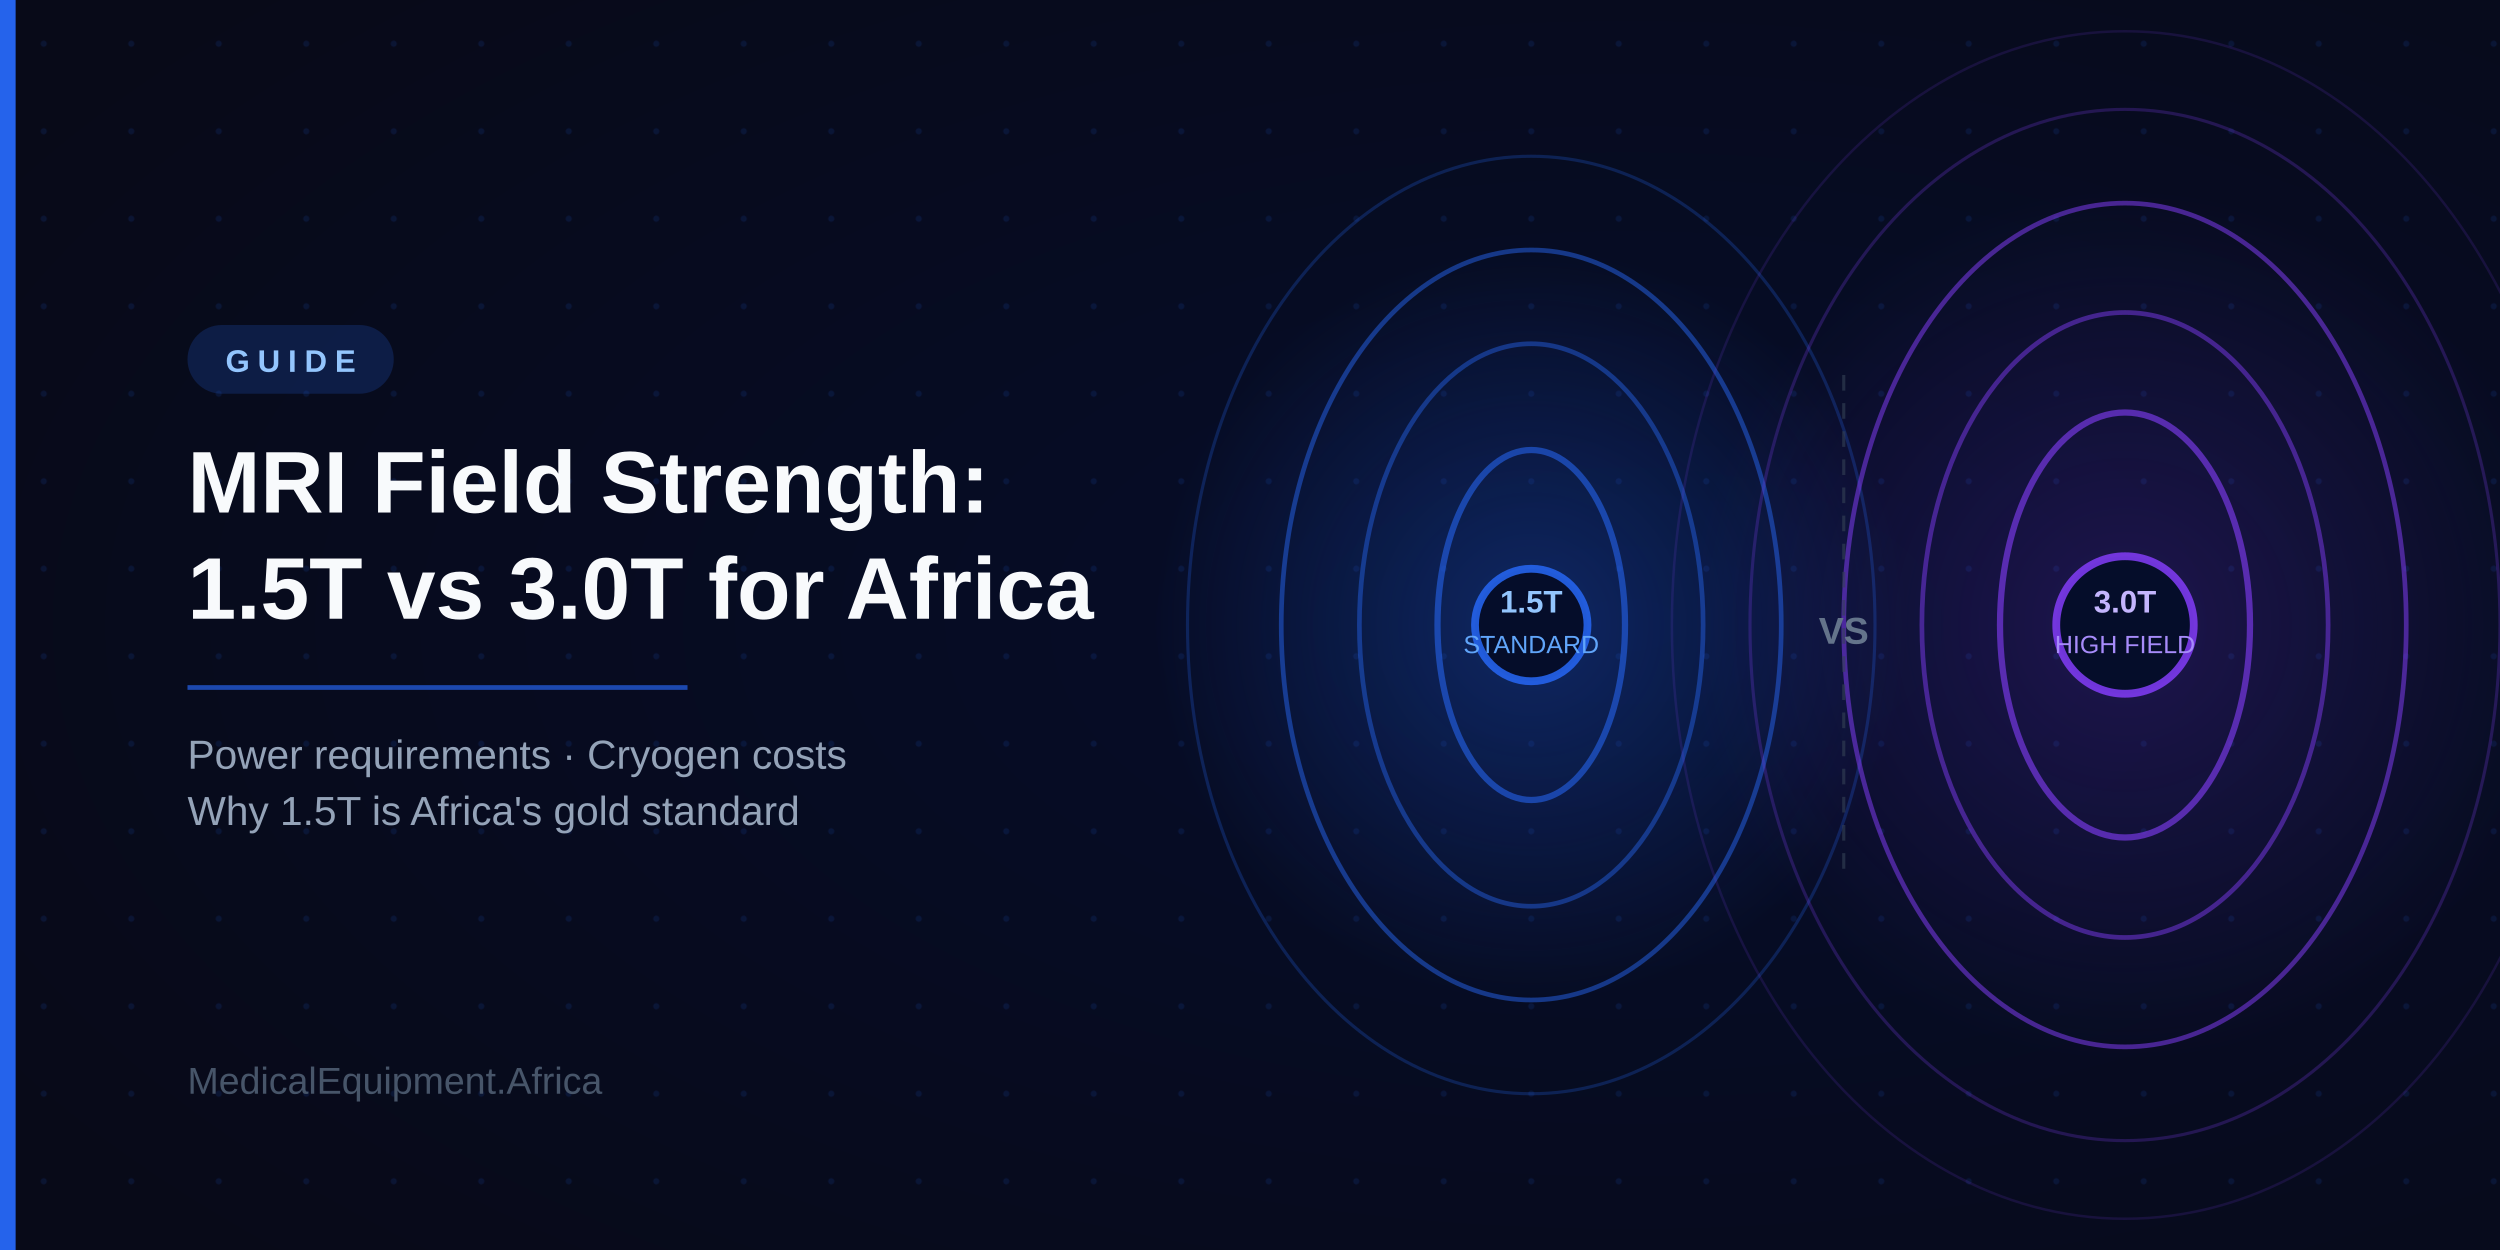
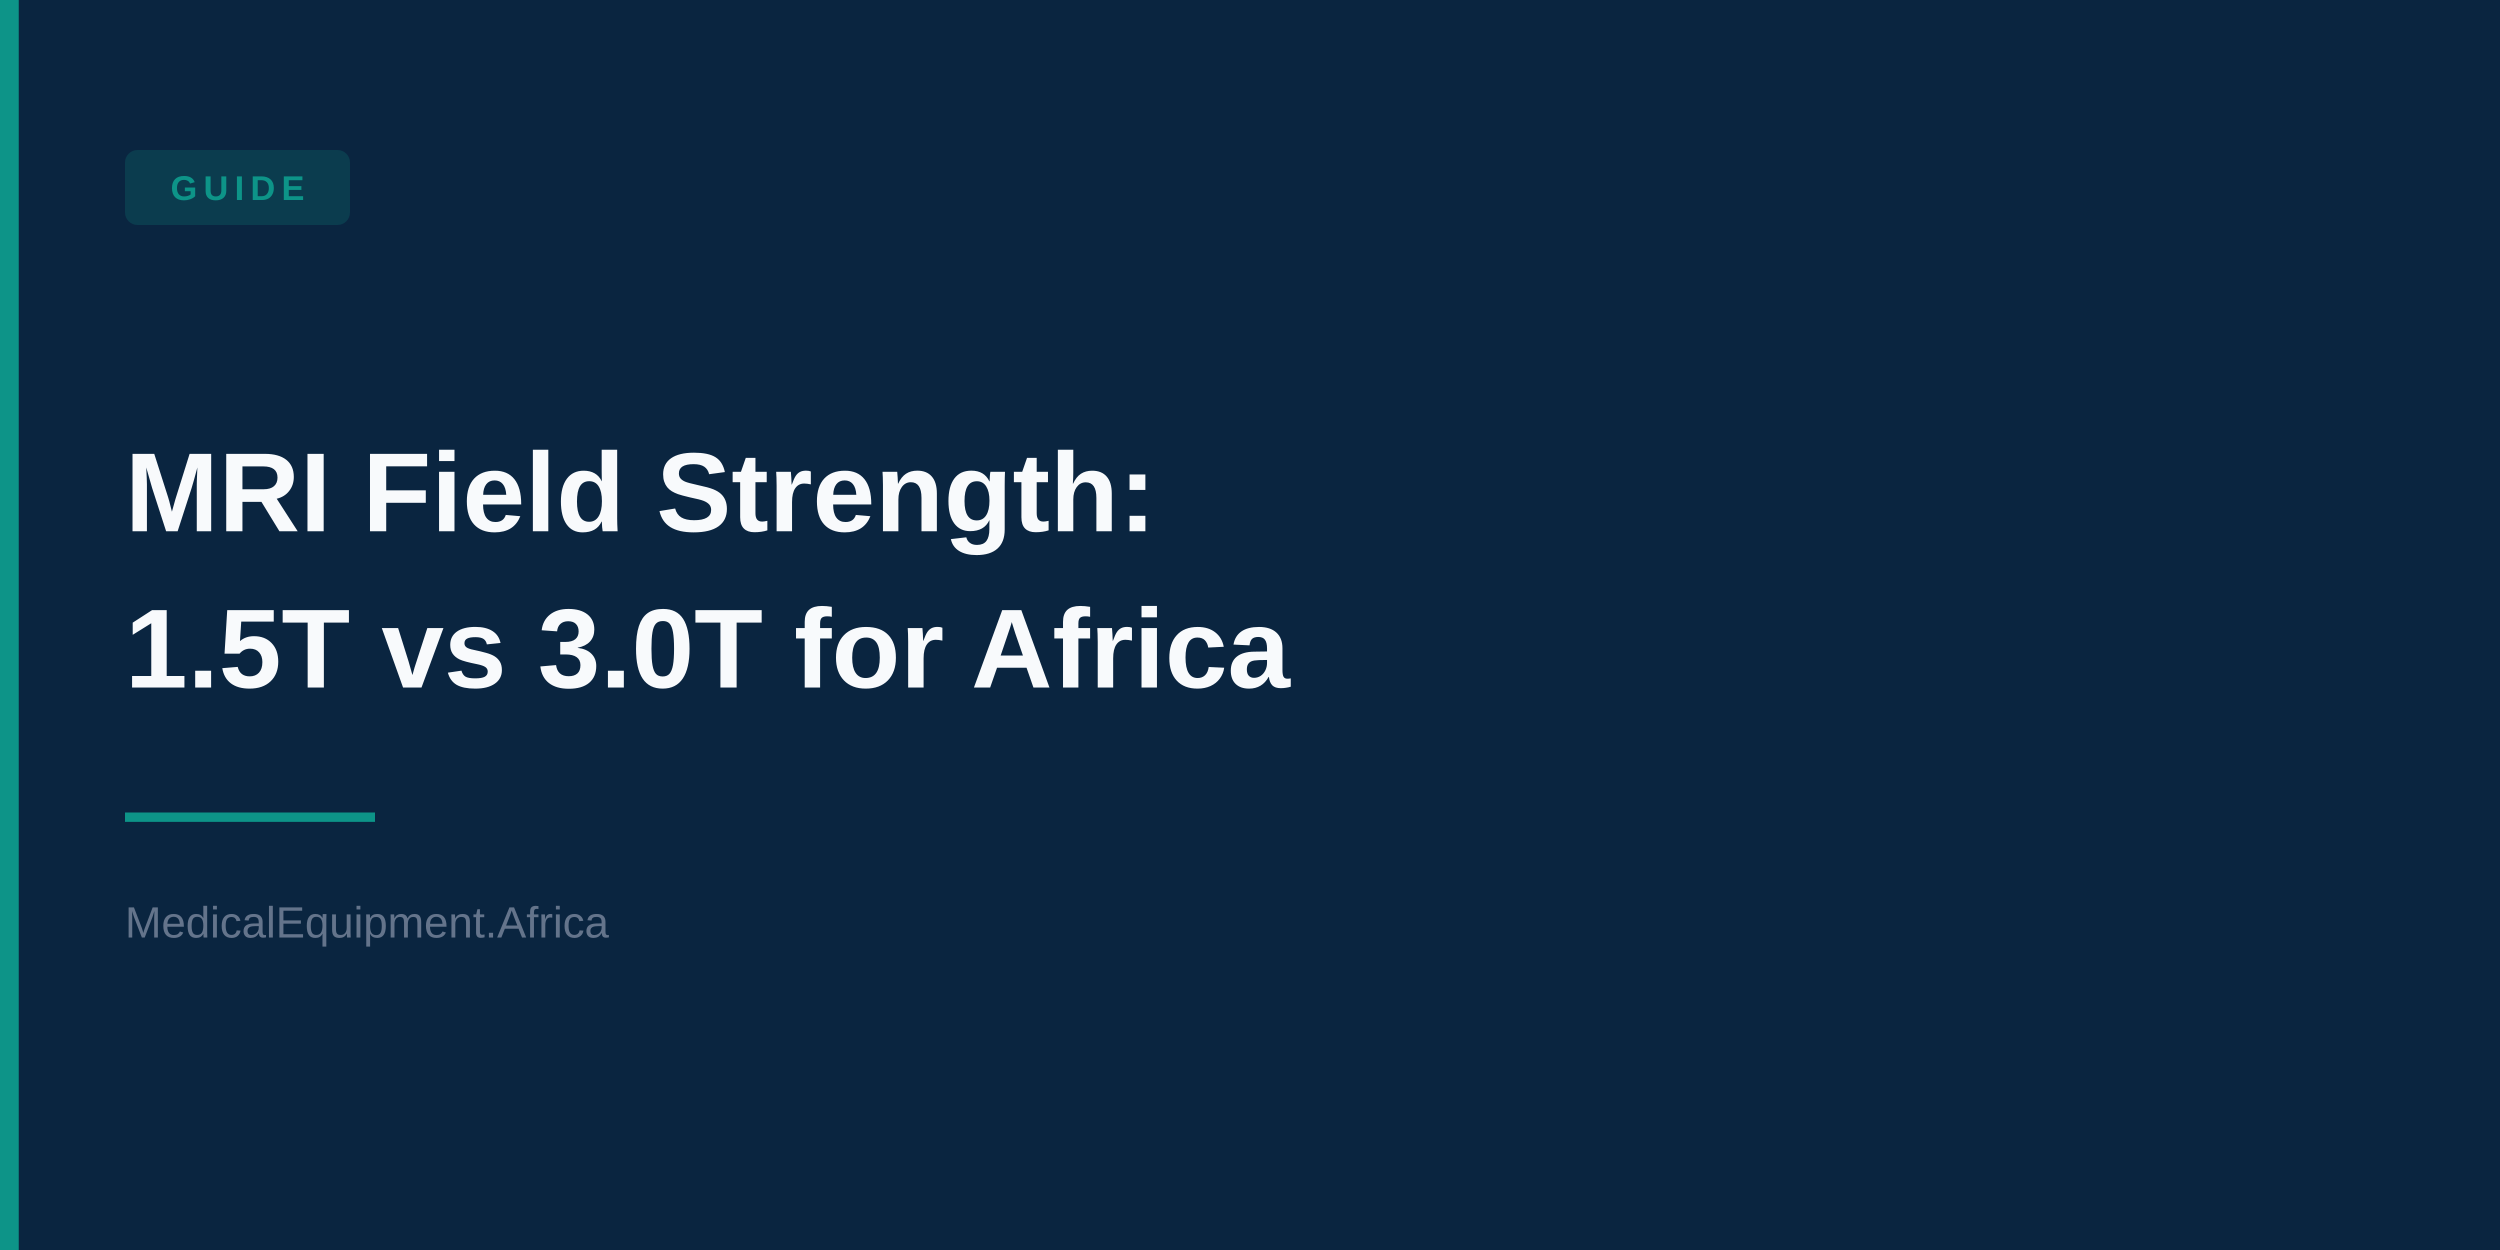
<svg xmlns="http://www.w3.org/2000/svg" viewBox="0 0 800 400">
-   <defs>
-     <radialGradient id="bg" cx="65%" cy="50%" r="75%">
-       <stop offset="0%" stop-color="#050D2A" />
-       <stop offset="100%" stop-color="#080A18" />
-     </radialGradient>
-     <radialGradient id="glow1" cx="50%" cy="50%" r="50%">
-       <stop offset="0%" stop-color="#2563EB" stop-opacity="0.3" />
-       <stop offset="100%" stop-color="#2563EB" stop-opacity="0" />
-     </radialGradient>
-     <radialGradient id="glow2" cx="50%" cy="50%" r="50%">
-       <stop offset="0%" stop-color="#7C3AED" stop-opacity="0.2" />
-       <stop offset="100%" stop-color="#7C3AED" stop-opacity="0" />
-     </radialGradient>
-   </defs>
-   <rect width="800" height="400" fill="url(#bg)" />
-   <pattern id="dots" x="0" y="0" width="28" height="28" patternUnits="userSpaceOnUse">
-     <circle cx="14" cy="14" r="1" fill="#2563EB" opacity="0.12" />
-   </pattern>
-   <rect width="800" height="400" fill="url(#dots)" />
-   <ellipse cx="490" cy="200" rx="120" ry="120" fill="url(#glow1)" />
-   <ellipse cx="680" cy="200" rx="140" ry="140" fill="url(#glow2)" />
-   <ellipse cx="490" cy="200" rx="80" ry="120" stroke="#2563EB" stroke-width="1.5" fill="none" opacity="0.5" />
-   <ellipse cx="490" cy="200" rx="55" ry="90" stroke="#2563EB" stroke-width="1.5" fill="none" opacity="0.45" />
-   <ellipse cx="490" cy="200" rx="30" ry="56" stroke="#2563EB" stroke-width="2" fill="none" opacity="0.6" />
-   <ellipse cx="490" cy="200" rx="110" ry="150" stroke="#2563EB" stroke-width="1" fill="none" opacity="0.25" />
-   <circle cx="490" cy="200" r="18" fill="#050D2A" />
-   <circle cx="490" cy="200" r="18" stroke="#2563EB" stroke-width="2.5" fill="none" opacity="0.9" />
-   <text x="490" y="196" fill="#93C5FD" font-family="Arial,Helvetica,sans-serif" font-size="10" font-weight="900" text-anchor="middle">1.5T</text>
-   <text x="490" y="209" fill="#60A5FA" font-family="Arial,Helvetica,sans-serif" font-size="8" text-anchor="middle">STANDARD</text>
-   <ellipse cx="680" cy="200" rx="90" ry="135" stroke="#7C3AED" stroke-width="1.5" fill="none" opacity="0.55" />
-   <ellipse cx="680" cy="200" rx="65" ry="100" stroke="#7C3AED" stroke-width="1.5" fill="none" opacity="0.5" />
-   <ellipse cx="680" cy="200" rx="40" ry="68" stroke="#7C3AED" stroke-width="2" fill="none" opacity="0.65" />
-   <ellipse cx="680" cy="200" rx="120" ry="165" stroke="#7C3AED" stroke-width="1" fill="none" opacity="0.25" />
-   <ellipse cx="680" cy="200" rx="145" ry="190" stroke="#7C3AED" stroke-width="0.8" fill="none" opacity="0.15" />
-   <circle cx="680" cy="200" r="22" fill="#050D2A" />
-   <circle cx="680" cy="200" r="22" stroke="#7C3AED" stroke-width="2.5" fill="none" opacity="0.9" />
-   <text x="680" y="196" fill="#C4B5FD" font-family="Arial,Helvetica,sans-serif" font-size="10" font-weight="900" text-anchor="middle">3.0T</text>
-   <text x="680" y="209" fill="#A78BFA" font-family="Arial,Helvetica,sans-serif" font-size="8" text-anchor="middle">HIGH FIELD</text>
-   <line x1="590" y1="120" x2="590" y2="280" stroke="#334155" stroke-width="1" stroke-dasharray="5 4" opacity="0.6" />
-   <text x="590" y="206" fill="#64748B" font-family="Arial,Helvetica,sans-serif" font-size="12" font-weight="700" text-anchor="middle">VS</text>
-   <rect x="0" y="0" width="5" height="400" fill="#2563EB" />
-   <rect x="60" y="104" width="66" height="22" rx="11" fill="#2563EB" opacity="0.2" />
-   <text x="93" y="119" fill="#93C5FD" font-family="Arial,Helvetica,sans-serif" font-size="10" font-weight="700" text-anchor="middle" letter-spacing="2.5">GUIDE</text>
-   <text x="60" y="164" fill="#F8FAFC" font-family="Arial,Helvetica,sans-serif" font-size="28" font-weight="900">MRI Field Strength:</text>
-   <text x="60" y="198" fill="#F8FAFC" font-family="Arial,Helvetica,sans-serif" font-size="28" font-weight="900">1.5T vs 3.0T for Africa</text>
-   <line x1="60" y1="220" x2="220" y2="220" stroke="#2563EB" stroke-width="1.5" opacity="0.7" />
-   <text x="60" y="246" fill="#94A3B8" font-family="Arial,Helvetica,sans-serif" font-size="13">Power requirements · Cryogen costs</text>
-   <text x="60" y="264" fill="#94A3B8" font-family="Arial,Helvetica,sans-serif" font-size="13">Why 1.5T is Africa's gold standard</text>
-   <text x="60" y="350" fill="#475569" font-family="Arial,Helvetica,sans-serif" font-size="12">MedicalEquipment.Africa</text>
+   <rect width="800" height="400" fill="#0A2540" />
+   <rect x="0" y="0" width="6" height="400" fill="#0D9488" />
+   <rect x="40" y="48" width="72" height="24" rx="4" fill="#0D9488" opacity="0.2" />
+   <text x="76" y="64" fill="#0D9488" font-family="Arial,Helvetica,sans-serif" font-size="11" font-weight="700" text-anchor="middle" letter-spacing="2">GUIDE</text>
+   <text x="40" y="170" fill="#F8FAFC" font-family="Arial,Helvetica,sans-serif" font-size="36" font-weight="800">MRI Field Strength:</text>
+   <text x="40" y="220" fill="#F8FAFC" font-family="Arial,Helvetica,sans-serif" font-size="36" font-weight="800">1.5T vs 3.0T for Africa</text>
+   <rect x="40" y="260" width="80" height="3" fill="#0D9488" />
+   <text x="40" y="300" fill="#64748B" font-family="Arial,Helvetica,sans-serif" font-size="14">MedicalEquipment.Africa</text>
</svg>
